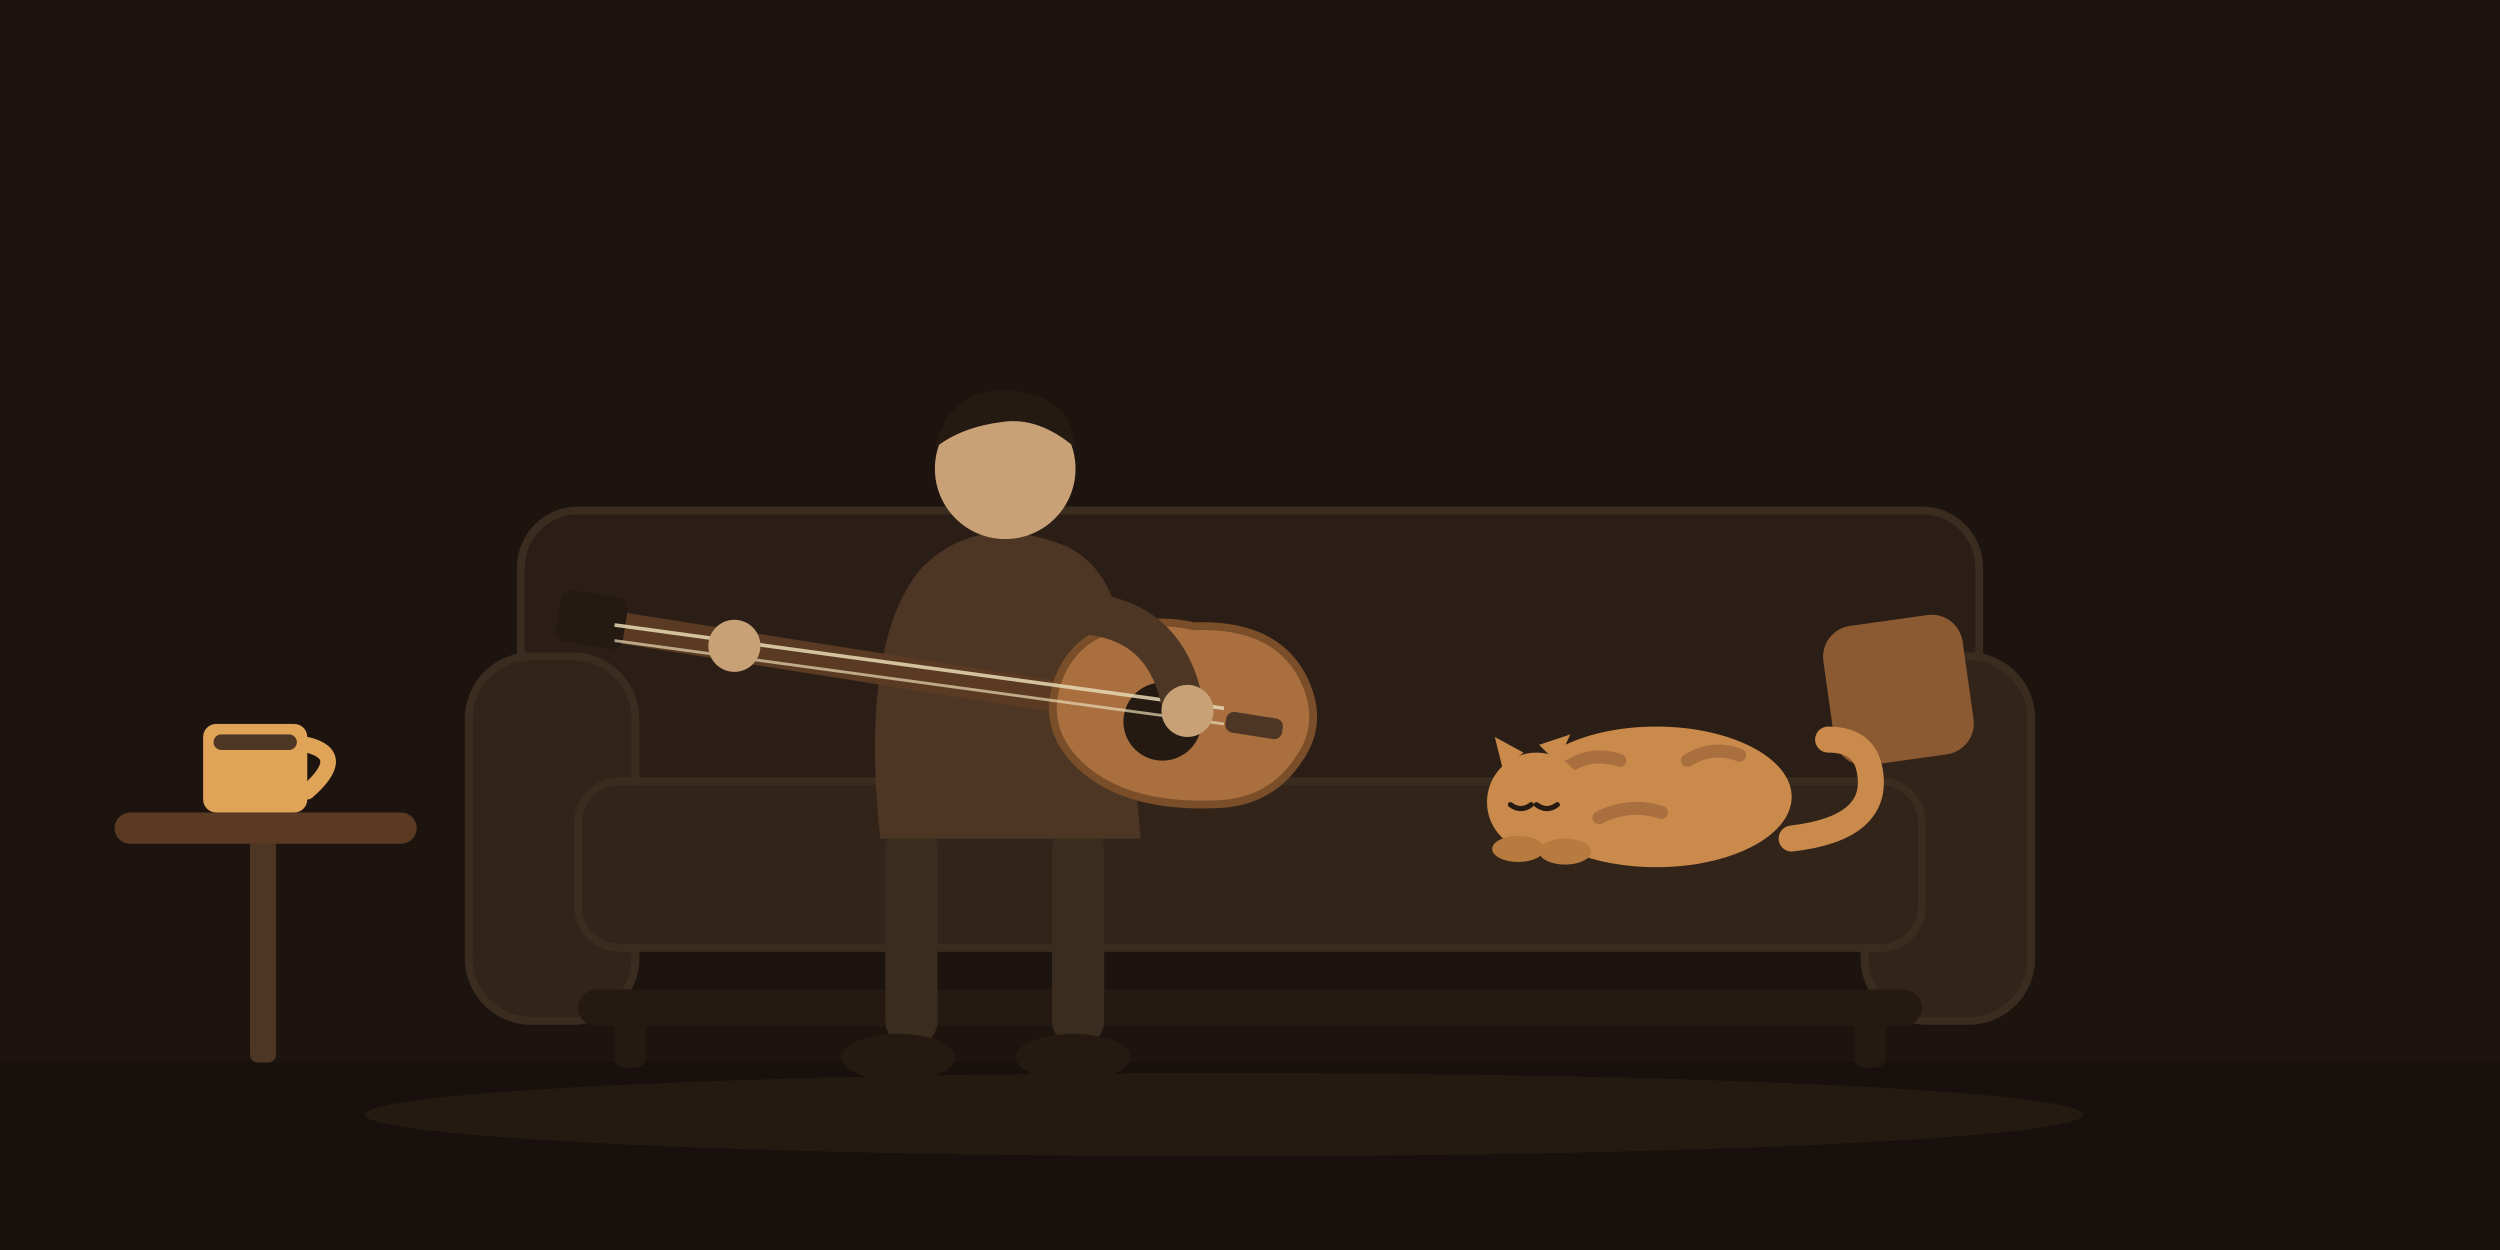
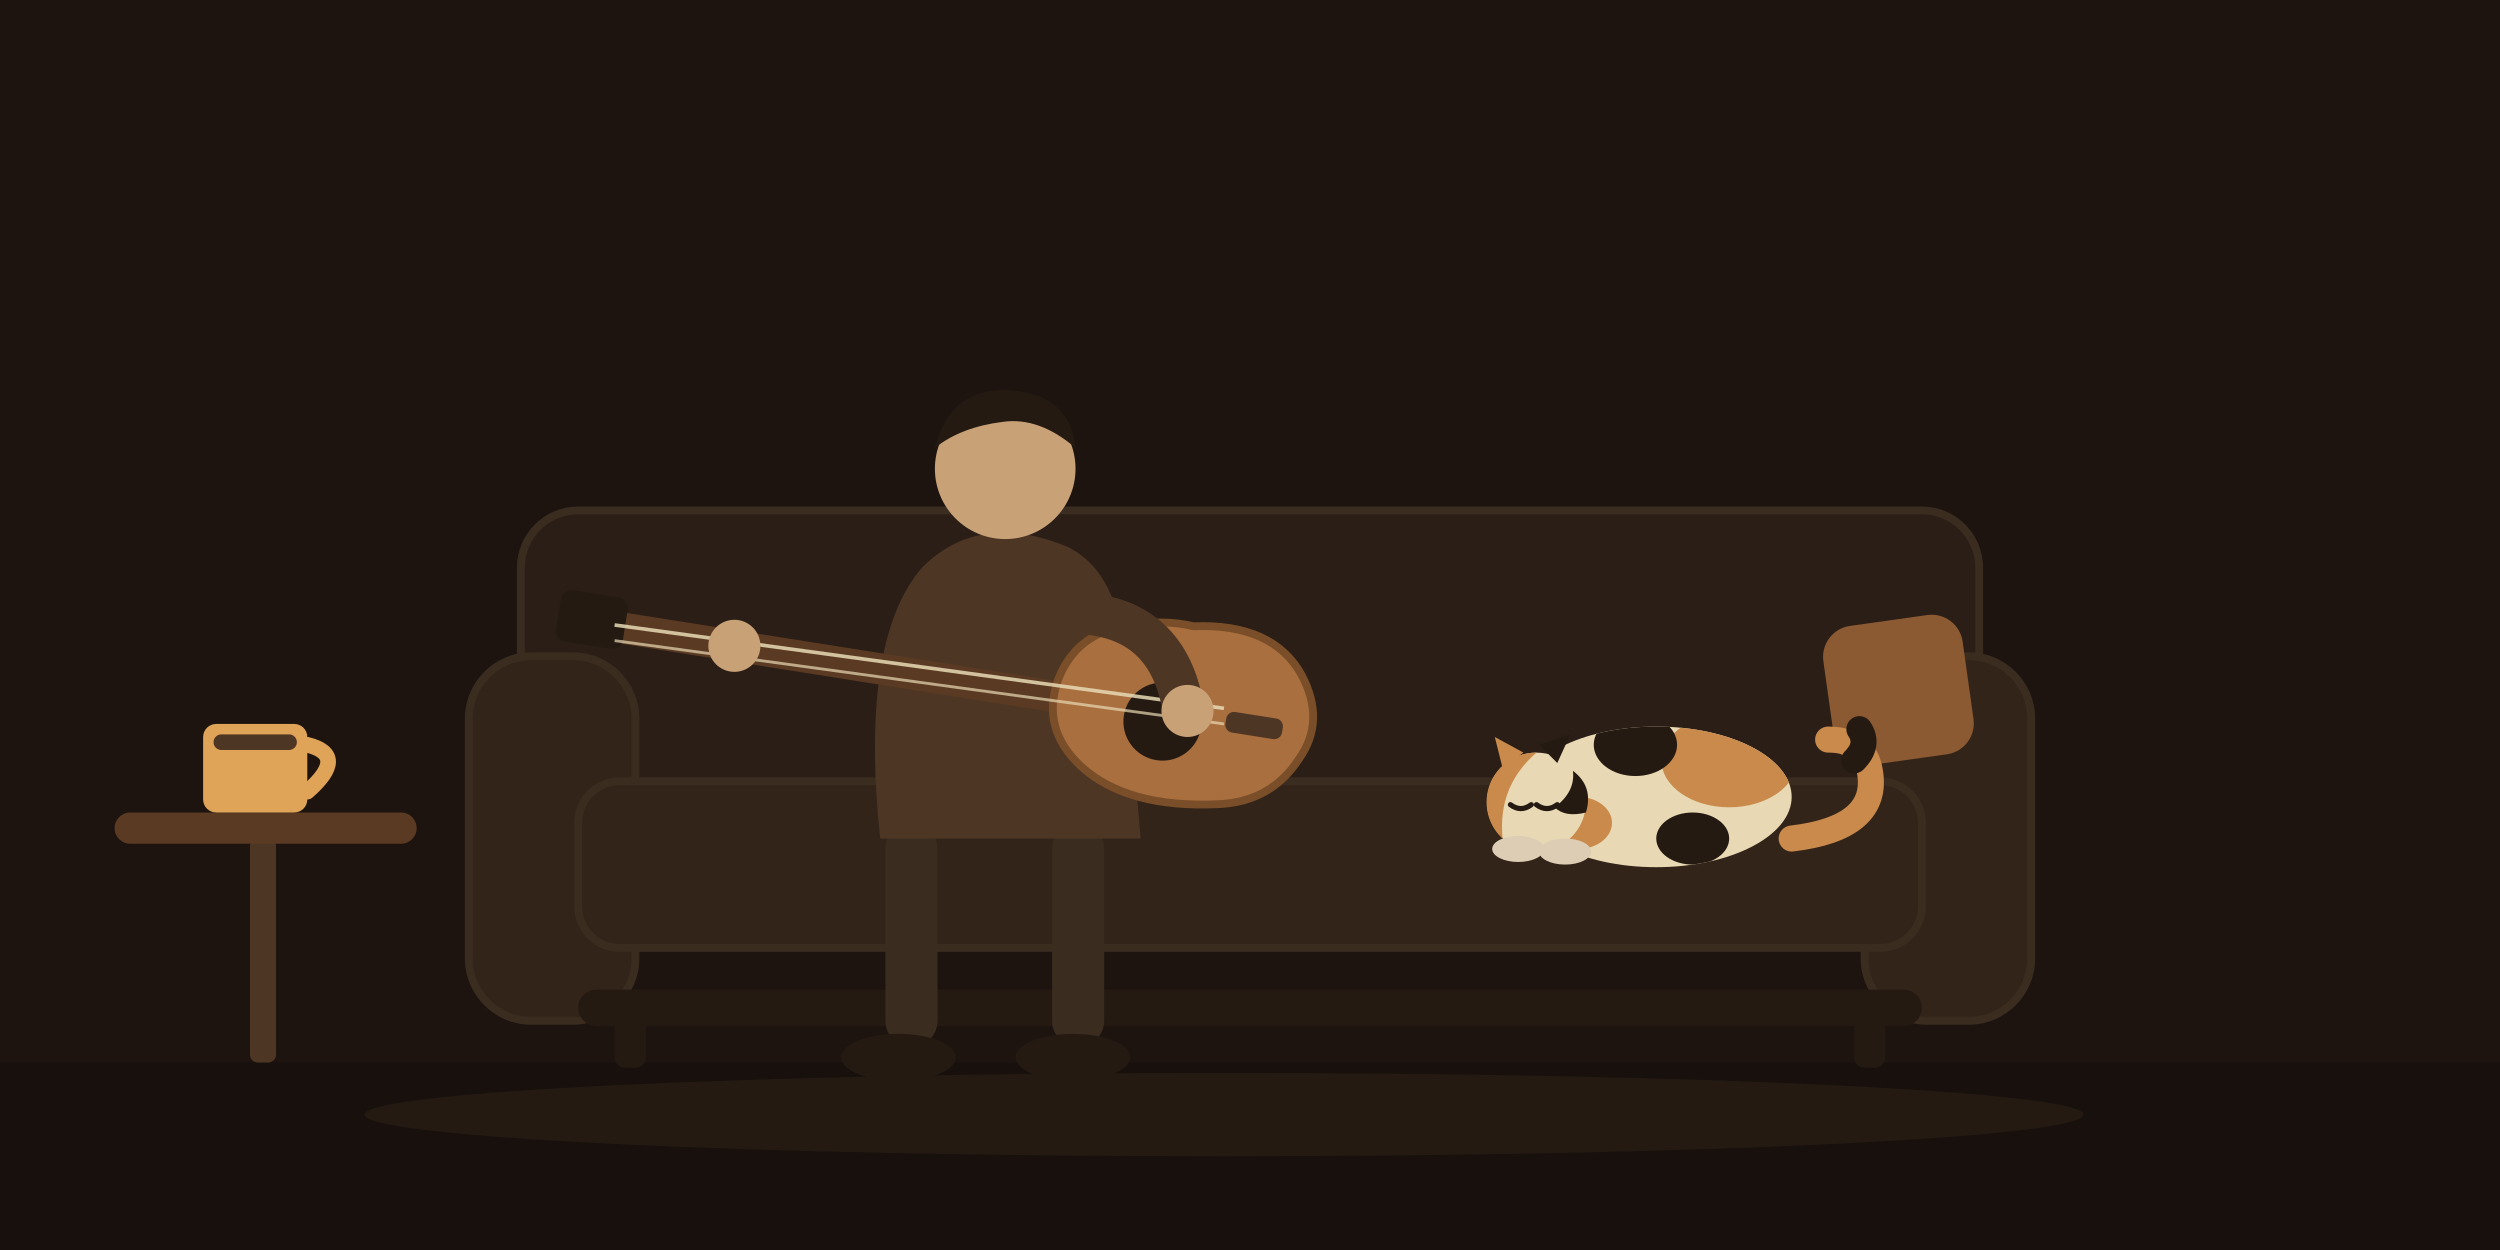
<svg xmlns="http://www.w3.org/2000/svg" viewBox="0 0 960 480" width="960" height="480" role="img" aria-label="Someone on a couch playing guitar, a warm coffee on the side table, a cat napping on the other cushion">
  <style>
    .steam { stroke: #A6907B; stroke-width: 3; stroke-linecap: round; fill: none; opacity: 0; animation: steam 3.2s ease-in-out infinite; }
    .steam.s2 { animation-delay: 1.1s; }
    .steam.s3 { animation-delay: 2.2s; }
    @keyframes steam {
      0%   { opacity: 0; transform: translateY(6px); }
      25%  { opacity: 0.55; }
      70%  { opacity: 0.15; }
      100% { opacity: 0; transform: translateY(-26px); }
    }

    .strum { transform-box: fill-box; transform-origin: 12% 20%; animation: strum 0.62s ease-in-out infinite alternate; }
    @keyframes strum {
      from { transform: rotate(-6deg); }
      to   { transform: rotate(7deg); }
    }

    .nod { transform-box: fill-box; transform-origin: 50% 90%; animation: nod 2.48s ease-in-out infinite; }
    @keyframes nod {
      0%, 100% { transform: rotate(-1.6deg); }
      50%      { transform: rotate(1.8deg); }
    }

    .toe { transform-box: fill-box; transform-origin: 20% 80%; animation: toe 1.24s ease-in-out infinite alternate; }
    @keyframes toe {
      from { transform: rotate(0deg); }
      to   { transform: rotate(-7deg); }
    }

    .breathe { transform-box: fill-box; transform-origin: 50% 100%; animation: breathe 3.8s ease-in-out infinite; }
    @keyframes breathe {
      0%, 100% { transform: scale(1, 1); }
      45%      { transform: scale(1.015, 1.05); }
    }

    .tail { transform-box: fill-box; transform-origin: 8% 30%; animation: tail 6.5s ease-in-out infinite; }
    @keyframes tail {
      0%, 78%, 100% { transform: rotate(0deg); }
      84%           { transform: rotate(9deg); }
      90%           { transform: rotate(-4deg); }
    }

    .note { fill: #E0A458; opacity: 0; animation: drift 4.2s ease-out infinite; }
    .note.n2 { animation-delay: 1.4s; }
    .note.n3 { animation-delay: 2.8s; }
    @keyframes drift {
      0%   { opacity: 0; transform: translate(0, 0) rotate(0deg); }
      12%  { opacity: 0.85; }
      70%  { opacity: 0.25; }
      100% { opacity: 0; transform: translate(34px, -88px) rotate(14deg); }
    }

    @media (prefers-reduced-motion: reduce) {
      .steam, .strum, .nod, .toe, .breathe, .tail, .note { animation: none; }
      .steam { opacity: 0.35; }
      .note { opacity: 0.5; }
    }
  </style>
  <rect width="960" height="480" fill="#1D1410" />
  <rect y="408" width="960" height="72" fill="#17100C" />
  <ellipse cx="470" cy="428" rx="330" ry="16" fill="#241A12" />
  <g>
    <rect x="96" y="322" width="10" height="86" rx="3" fill="#4E3624" />
    <rect x="44" y="312" width="116" height="12" rx="6" fill="#5A3A22" />
    <rect x="78" y="278" width="40" height="34" rx="5" fill="#E0A458" />
    <rect x="82" y="282" width="32" height="6" rx="3" fill="#4E3624" />
    <path d="M118 286 q16 4 0 18" stroke="#E0A458" stroke-width="6" fill="none" stroke-linecap="round" />
    <path class="steam" d="M88 268 q-5 -9 1 -17 q5 -7 0 -14" />
    <path class="steam s2" d="M99 266 q6 -9 0 -17 q-5 -8 1 -15" />
    <path class="steam s3" d="M109 268 q-4 -8 1 -15 q5 -8 0 -15" />
  </g>
  <g>
    <rect x="200" y="196" width="560" height="150" rx="22" fill="#2A1E16" stroke="#3B2C20" stroke-width="3" />
    <rect x="180" y="252" width="64" height="140" rx="24" fill="#33241A" stroke="#3B2C20" stroke-width="3" />
    <rect x="716" y="252" width="64" height="140" rx="24" fill="#33241A" stroke="#3B2C20" stroke-width="3" />
    <rect x="222" y="300" width="516" height="64" rx="16" fill="#33241A" stroke="#3B2C20" stroke-width="3" />
    <rect x="222" y="380" width="516" height="14" rx="7" fill="#241A12" />
    <rect x="236" y="384" width="12" height="26" rx="4" fill="#241A12" />
    <rect x="712" y="384" width="12" height="26" rx="4" fill="#241A12" />
    <rect x="702" y="238" width="54" height="54" rx="12" fill="#8C5A32" transform="rotate(-8 729 265)" />
  </g>
  <g>
    <rect x="340" y="316" width="20" height="86" rx="10" fill="#3B2C20" />
    <rect x="404" y="316" width="20" height="86" rx="10" fill="#3B2C20" />
    <ellipse cx="345" cy="406" rx="22" ry="9" fill="#241A12" />
    <g class="toe">
      <ellipse cx="412" cy="406" rx="22" ry="9" fill="#241A12" />
    </g>
    <path d="M338 322 q-8 -76 16 -104 q22 -22 56 -8 q20 10 22 44 l6 68 Z" fill="#4E3624" />
    <g class="nod">
      <circle cx="386" cy="180" r="27" fill="#C9A177" />
      <path d="M359 172 q6 -24 30 -22 q22 2 24 22 q-14 -12 -28 -10 q-16 2 -26 10 Z" fill="#241A12" />
    </g>
  </g>
  <g>
    <rect x="232" y="234" width="180" height="12" rx="5" fill="#5A3A22" transform="rotate(9 232 234)" />
    <rect x="216" y="226" width="26" height="20" rx="4" fill="#241A12" transform="rotate(9 216 226)" />
    <g transform="rotate(9 452 280)">
      <path d="M452 240 q30 -6 44 12 q12 16 4 32 q-8 18 -28 22 q-34 7 -54 -6 q-18 -12 -14 -32 q4 -18 22 -24 q14 -5 26 -4 Z" fill="#A96F3F" stroke="#7A4E28" stroke-width="3" />
      <circle cx="446" cy="278" r="15" fill="#241A12" />
      <rect x="470" y="270" width="22" height="8" rx="3" fill="#4E3624" />
    </g>
    <path d="M236 240 L470 272" stroke="#E8D9B4" stroke-width="1.4" opacity="0.85" />
    <path d="M236 246 L470 278" stroke="#E8D9B4" stroke-width="1.1" opacity="0.7" />
    <circle cx="282" cy="248" r="10" fill="#C9A177" />
    <g class="strum">
      <path d="M420 236 q28 4 34 34" stroke="#4E3624" stroke-width="16" fill="none" stroke-linecap="round" />
      <circle cx="456" cy="273" r="10" fill="#C9A177" />
    </g>
  </g>
  <g>
    <g class="note">
      <ellipse cx="500" cy="222" rx="6.5" ry="5" transform="rotate(-18 500 222)" />
      <rect x="504.5" y="196" width="2.6" height="26" rx="1.3" />
      <path d="M507 196 q10 3 8 13 q-2 -6 -8 -7 Z" />
    </g>
    <g class="note n2">
      <ellipse cx="524" cy="238" rx="6.5" ry="5" transform="rotate(-18 524 238)" />
      <rect x="528.5" y="212" width="2.6" height="26" rx="1.3" />
      <path d="M531 212 q10 3 8 13 q-2 -6 -8 -7 Z" />
    </g>
    <g class="note n3">
      <ellipse cx="486" cy="244" rx="6.5" ry="5" transform="rotate(-18 486 244)" />
      <rect x="490.5" y="218" width="2.6" height="26" rx="1.3" />
      <path d="M493 218 q10 3 8 13 q-2 -6 -8 -7 Z" />
    </g>
  </g>
  <g>
+     <clipPath id="cat-body">
+       <ellipse cx="636" cy="306" rx="52" ry="27" />
+     </clipPath>
    <g class="tail">
      <path d="M688 322 q34 -4 30 -26 q-2 -12 -16 -12" stroke="#C98A4B" stroke-width="10" fill="none" stroke-linecap="round" />
+       <path d="M712 292 q6 -6 2 -12" stroke="#241A12" stroke-width="10" fill="none" stroke-linecap="round" />
    </g>
    <g class="breathe">
-       <ellipse cx="636" cy="306" rx="52" ry="27" fill="#C98A4B" />
-       <path d="M600 296 q10 -8 22 -4 M614 314 q12 -6 24 -2 M648 292 q10 -6 20 -2" stroke="#A96F3F" stroke-width="5" fill="none" stroke-linecap="round" />
+       <ellipse cx="636" cy="306" rx="52" ry="27" fill="#E8D9B4" />
+       <g clip-path="url(#cat-body)">
+         <ellipse cx="664" cy="292" rx="26" ry="18" fill="#C98A4B" />
+         <ellipse cx="628" cy="286" rx="16" ry="12" fill="#241A12" />
+         <ellipse cx="650" cy="322" rx="14" ry="10" fill="#241A12" />
+         <ellipse cx="606" cy="316" rx="13" ry="10" fill="#C98A4B" />
+       </g>
    </g>
-     <circle cx="590" cy="308" r="19" fill="#C98A4B" />
+     <circle cx="590" cy="308" r="19" fill="#E8D9B4" />
+     <path d="M590 289 a19 19 0 0 0 -13 33 q-2 -20 13 -33 Z" fill="#C98A4B" />
    <path d="M577 295 l-3 -12 l11 6 Z" fill="#C98A4B" />
-     <path d="M598 293 l5 -11 l-12 4 Z" fill="#C98A4B" />
+     <path d="M598 293 l5 -11 l-12 4 Z" fill="#241A12" />
+     <path d="M604 296 q8 6 5 16 q-8 2 -12 -2 q8 -6 7 -14 Z" fill="#241A12" />
    <path d="M580 309 q4 3 8 0 M590 309 q4 3 8 0" stroke="#241A12" stroke-width="2" fill="none" stroke-linecap="round" />
-     <ellipse cx="583" cy="326" rx="10" ry="5" fill="#B77A3F" />
-     <ellipse cx="601" cy="327" rx="10" ry="5" fill="#B77A3F" />
+     <ellipse cx="583" cy="326" rx="10" ry="5" fill="#DCCDB4" />
+     <ellipse cx="601" cy="327" rx="10" ry="5" fill="#DCCDB4" />
  </g>
</svg>
